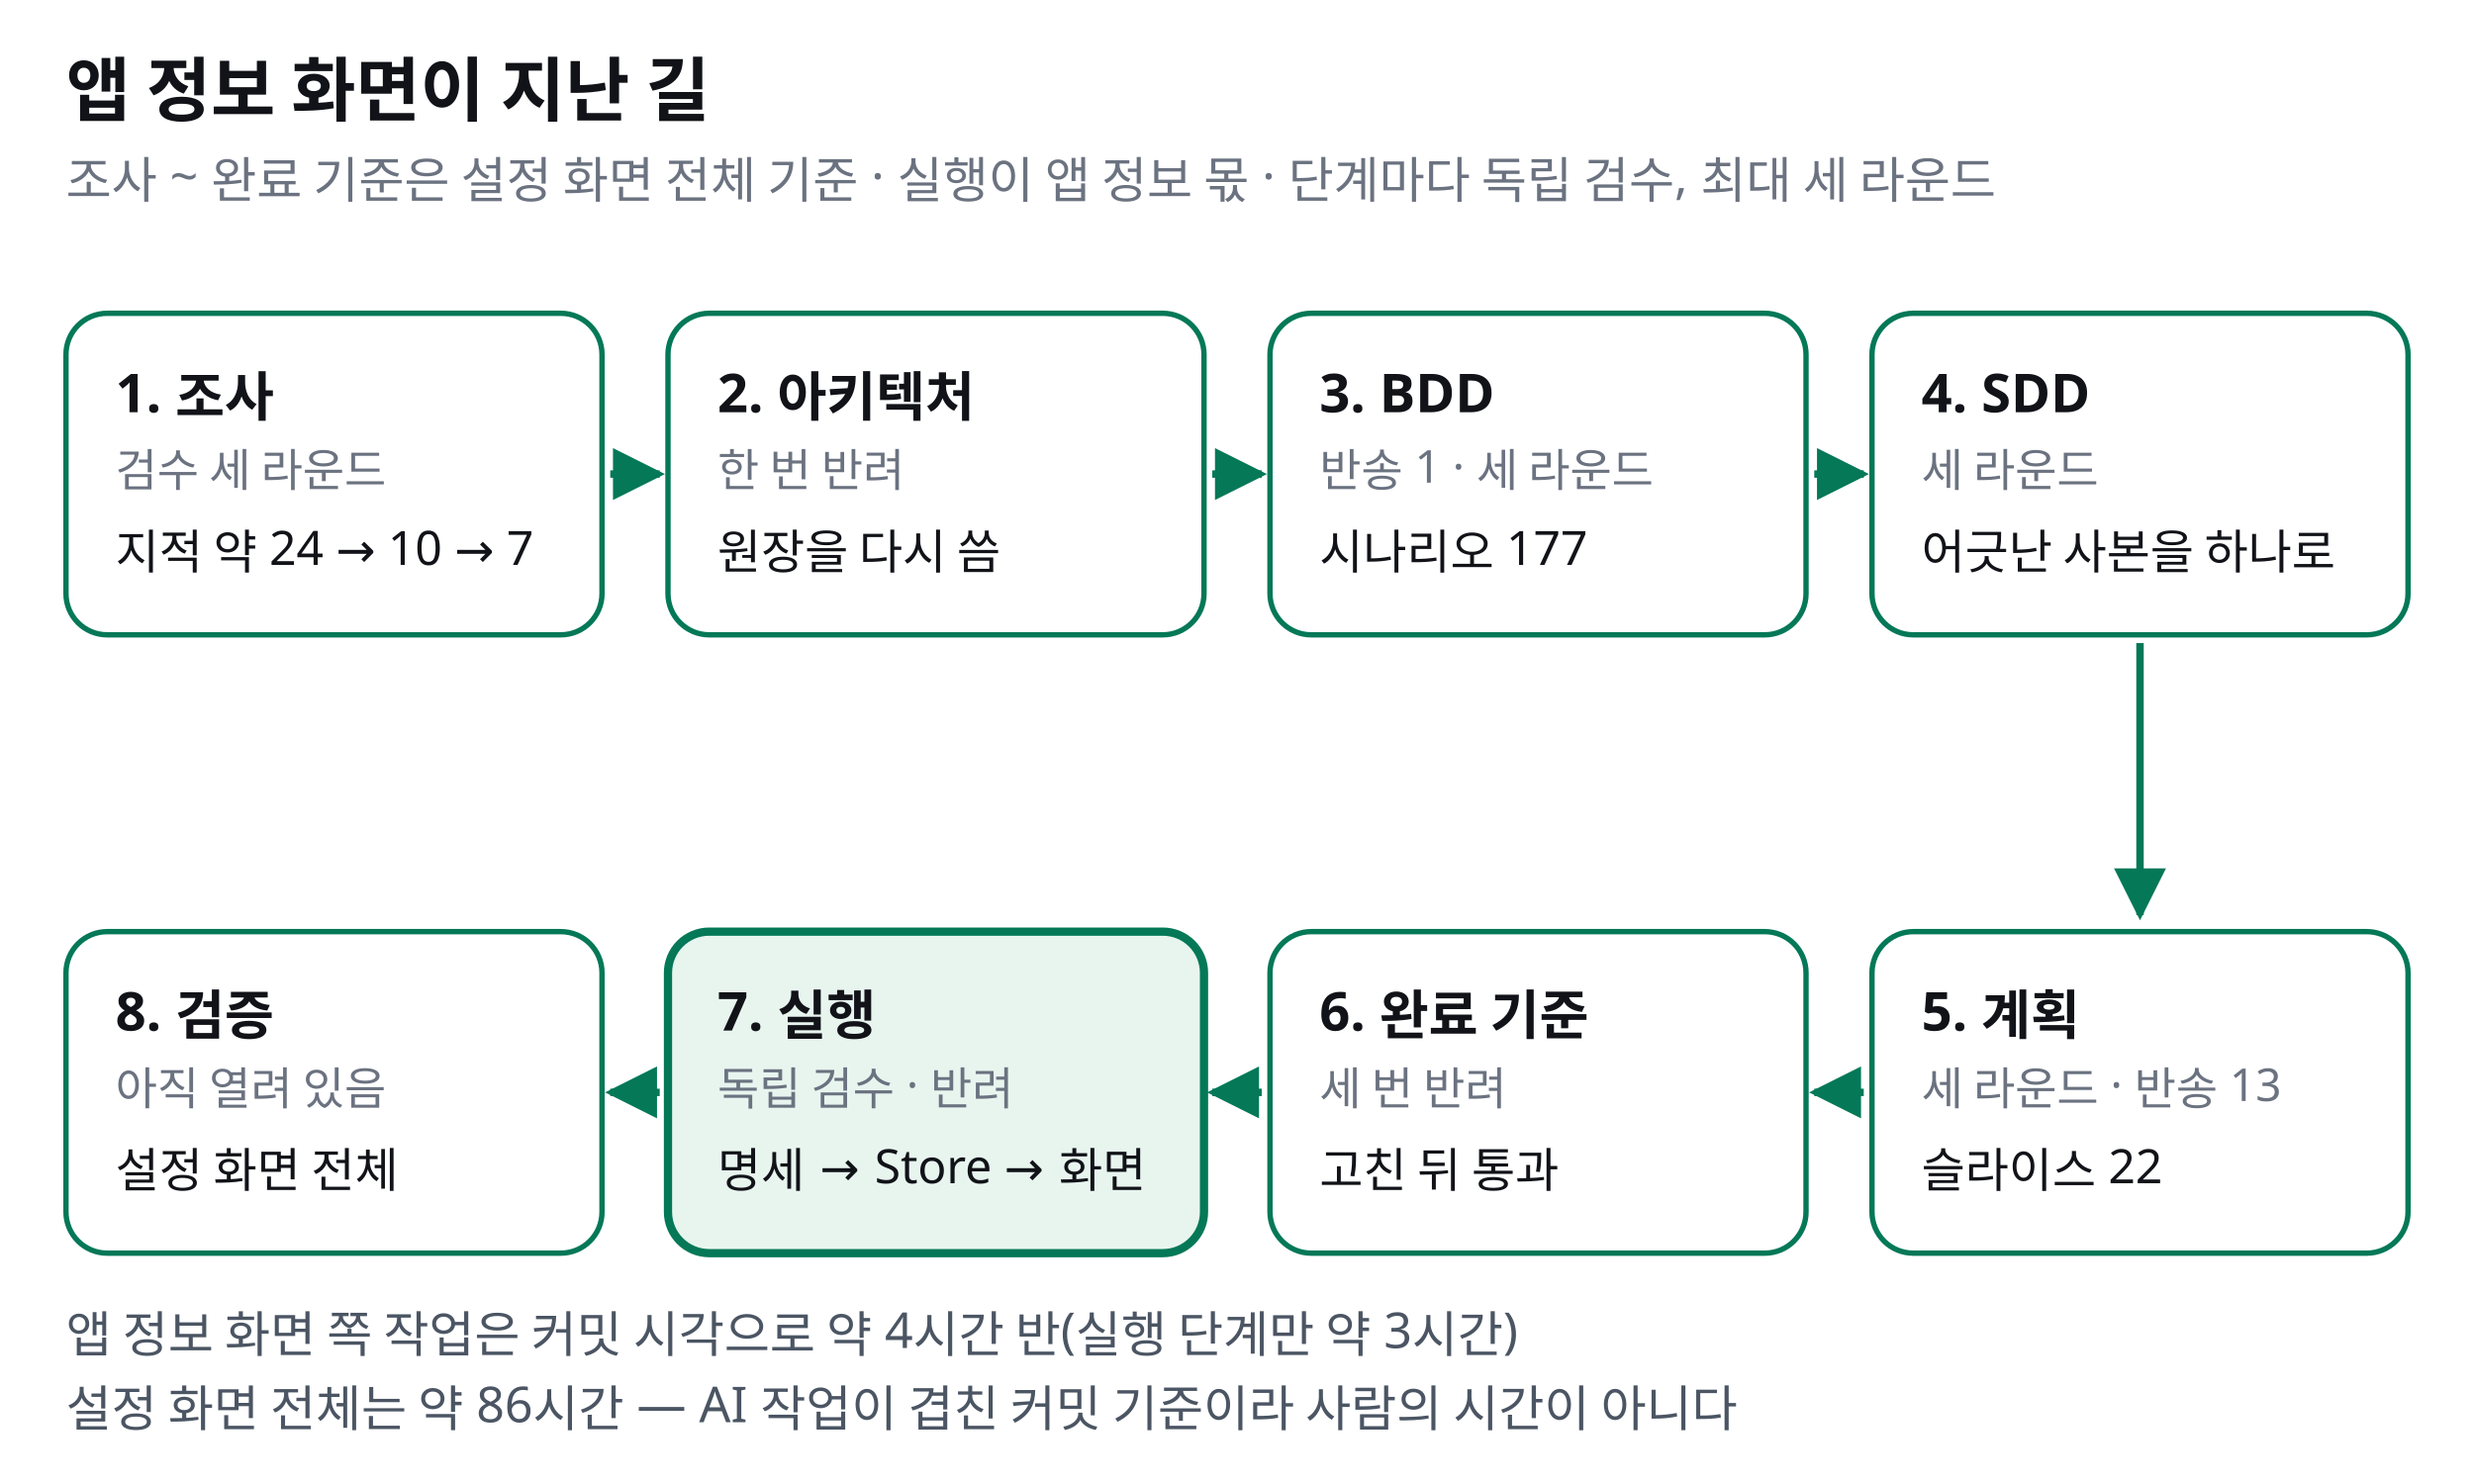
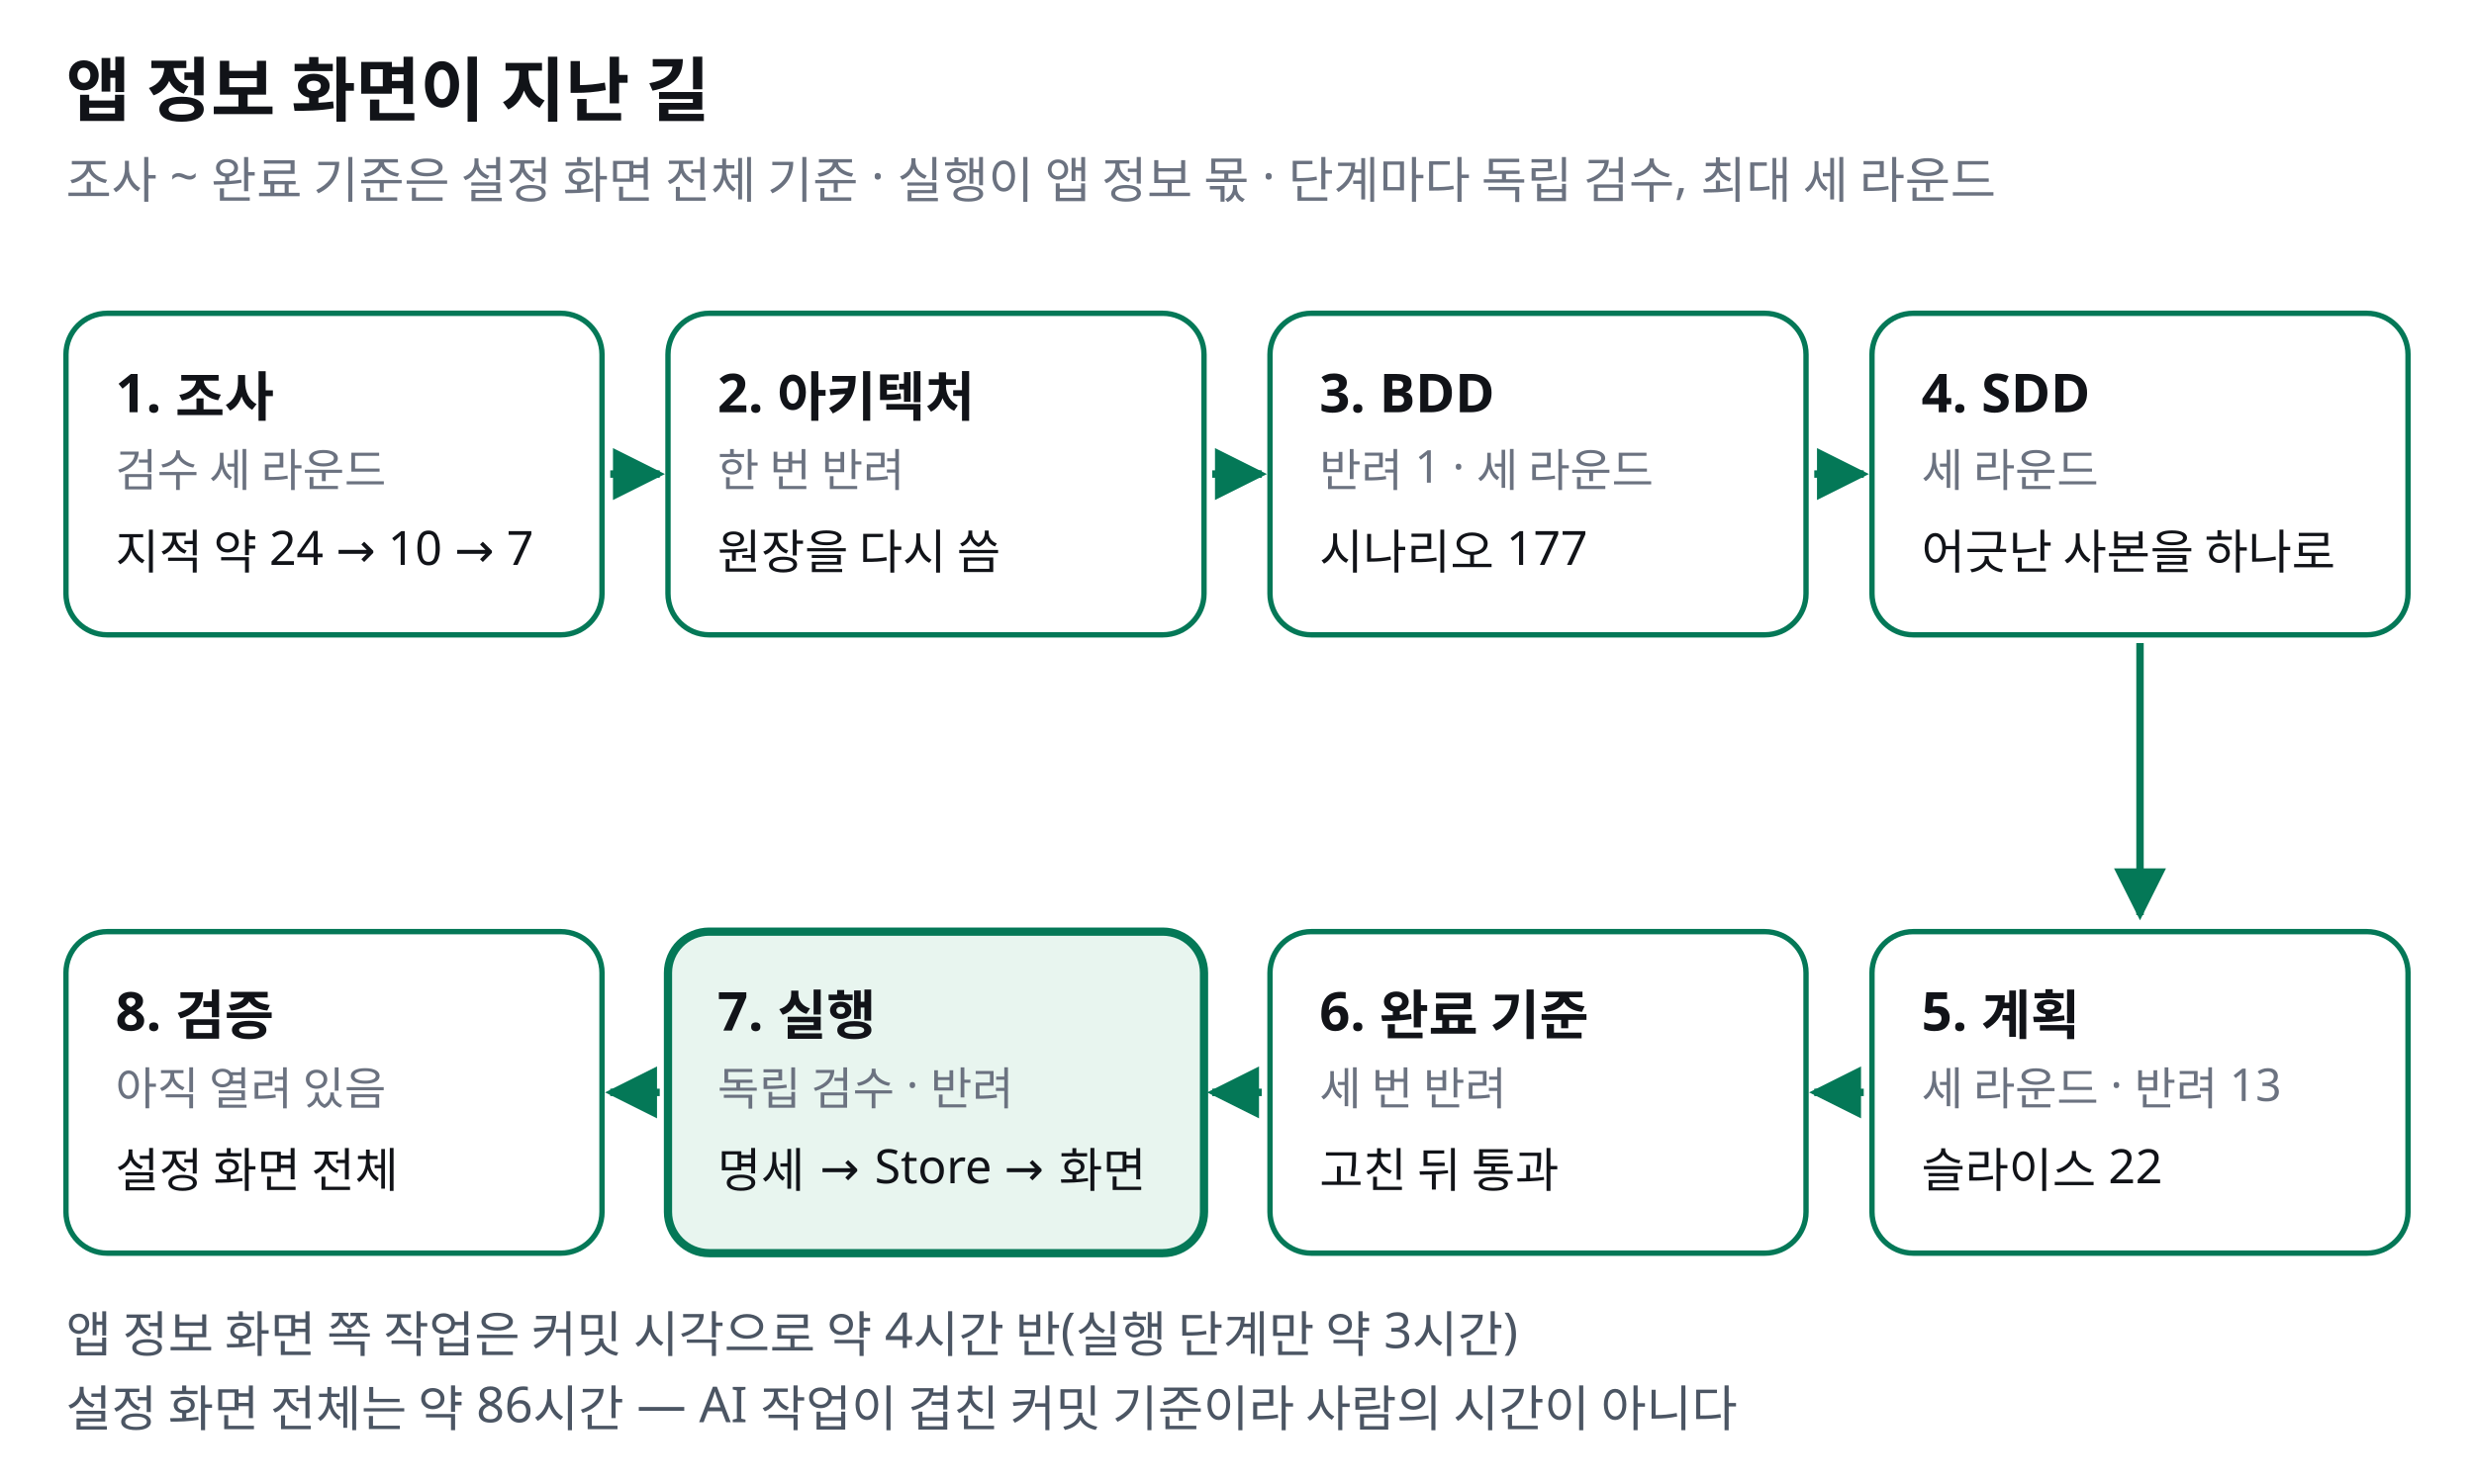
<svg xmlns="http://www.w3.org/2000/svg" viewBox="0 0 600 360" width="600" height="360" role="img" aria-labelledby="t d">
  <rect width="600" height="360" fill="#ffffff" />
  <g font-family="Pretendard, 'Apple SD Gothic Neo', 'Noto Sans KR', 'Malgun Gothic', sans-serif">
    <defs>
      <marker id="t-ah" viewBox="0 0 10 10" refX="9" refY="5" markerWidth="7" markerHeight="7" orient="auto-start-reverse">
        <path d="M0,0 L10,5 L0,10 z" fill="#047857" />
      </marker>
    </defs>
    <text x="16" y="28" font-size="17" fill="#111318" font-weight="700">앱 정보 화면이 지난 길</text>
    <text x="16" y="48" font-size="12" fill="#6b7280">조사 ~ 완료 기준은 설정 화면 전체 기준 · 실행이 앱 정보 몫 · 단계마다 독립 검수, 최대 세 라운드</text>
    <rect x="16" y="76" width="130" height="78" rx="10" fill="#ffffff" stroke="#047857" stroke-width="1.3" />
    <text x="28" y="100" font-size="13" fill="#111318" font-weight="700">1. 조사</text>
    <text x="28" y="118" font-size="11" fill="#6b7280">검수 세 라운드</text>
    <text x="28" y="138" font-size="11.5" fill="#111318">지적 약 24 → 10 → 7</text>
    <rect x="162" y="76" width="130" height="78" rx="10" fill="#ffffff" stroke="#047857" stroke-width="1.3" />
    <text x="174" y="100" font-size="13" fill="#111318" font-weight="700">2. 아키텍처</text>
    <text x="174" y="118" font-size="11" fill="#6b7280">한 번 반려</text>
    <text x="174" y="138" font-size="11.5" fill="#111318">원장을 다시 씀</text>
    <rect x="308" y="76" width="130" height="78" rx="10" fill="#ffffff" stroke="#047857" stroke-width="1.3" />
    <text x="320" y="100" font-size="13" fill="#111318" font-weight="700">3. BDD</text>
-     <text x="320" y="118" font-size="11" fill="#6b7280">반송 1 · 세 라운드</text>
+     <text x="320" y="118" font-size="11" fill="#6b7280">반려 1 · 세 라운드</text>
    <text x="320" y="138" font-size="11.5" fill="#111318">시나리오 177</text>
    <rect x="454" y="76" width="130" height="78" rx="10" fill="#ffffff" stroke="#047857" stroke-width="1.3" />
    <text x="466" y="100" font-size="13" fill="#111318" font-weight="700">4. SDD</text>
    <text x="466" y="118" font-size="11" fill="#6b7280">세 라운드</text>
    <text x="466" y="138" font-size="11.5" fill="#111318">어긋난 사본을 하나로</text>
    <rect x="454" y="226" width="130" height="78" rx="10" fill="#ffffff" stroke="#047857" stroke-width="1.3" />
    <text x="466" y="250" font-size="13" fill="#111318" font-weight="700">5. 계획</text>
-     <text x="466" y="268" font-size="11" fill="#6b7280">세 라운드 · 반송 13</text>
+     <text x="466" y="268" font-size="11" fill="#6b7280">세 라운드 · 반려 13</text>
    <text x="466" y="288" font-size="11.5" fill="#111318">슬라이스 22</text>
    <rect x="308" y="226" width="130" height="78" rx="10" fill="#ffffff" stroke="#047857" stroke-width="1.3" />
    <text x="320" y="250" font-size="13" fill="#111318" font-weight="700">6. 완료 기준</text>
    <text x="320" y="268" font-size="11" fill="#6b7280">세 번 반려</text>
    <text x="320" y="288" font-size="11.5" fill="#111318">고친 뒤 통과</text>
    <rect x="162" y="226" width="130" height="78" rx="10" fill="#e8f5ef" stroke="#047857" stroke-width="2" />
    <text x="174" y="250" font-size="13" fill="#111318" font-weight="700">7. 실행</text>
    <text x="174" y="268" font-size="11" fill="#6b7280">독립 검수 · 반려</text>
    <text x="174" y="288" font-size="11.5" fill="#111318">명세 → Store → 화면</text>
    <rect x="16" y="226" width="130" height="78" rx="10" fill="#ffffff" stroke="#047857" stroke-width="1.3" />
    <text x="28" y="250" font-size="13" fill="#111318" font-weight="700">8. 검증</text>
    <text x="28" y="268" font-size="11" fill="#6b7280">아직 열려 있음</text>
    <text x="28" y="288" font-size="11.5" fill="#111318">설정 화면 전체</text>
    <line x1="148" y1="115" x2="160" y2="115" stroke="#047857" stroke-width="1.8" marker-end="url(#t-ah)" />
    <line x1="294" y1="115" x2="306" y2="115" stroke="#047857" stroke-width="1.8" marker-end="url(#t-ah)" />
    <line x1="440" y1="115" x2="452" y2="115" stroke="#047857" stroke-width="1.8" marker-end="url(#t-ah)" />
    <path d="M519,156 V222" fill="none" stroke="#047857" stroke-width="1.8" marker-end="url(#t-ah)" />
    <line x1="452" y1="265" x2="440" y2="265" stroke="#047857" stroke-width="1.8" marker-end="url(#t-ah)" />
    <line x1="306" y1="265" x2="294" y2="265" stroke="#047857" stroke-width="1.8" marker-end="url(#t-ah)" />
    <line x1="160" y1="265" x2="148" y2="265" stroke="#047857" stroke-width="1.8" marker-end="url(#t-ah)" />
    <text x="16" y="328" font-size="12" fill="#4b5563">앱 정보 화면 쪽 작업은 커밋 시각으로 약 4시간 반(실행 단계만 약 3시간)</text>
    <text x="16" y="346" font-size="12" fill="#4b5563">설정 화면 전체는 약 86시간 — AI 작업이 겹친 커밋 기준이라 사람의 시간이 아니다</text>
  </g>
</svg>
